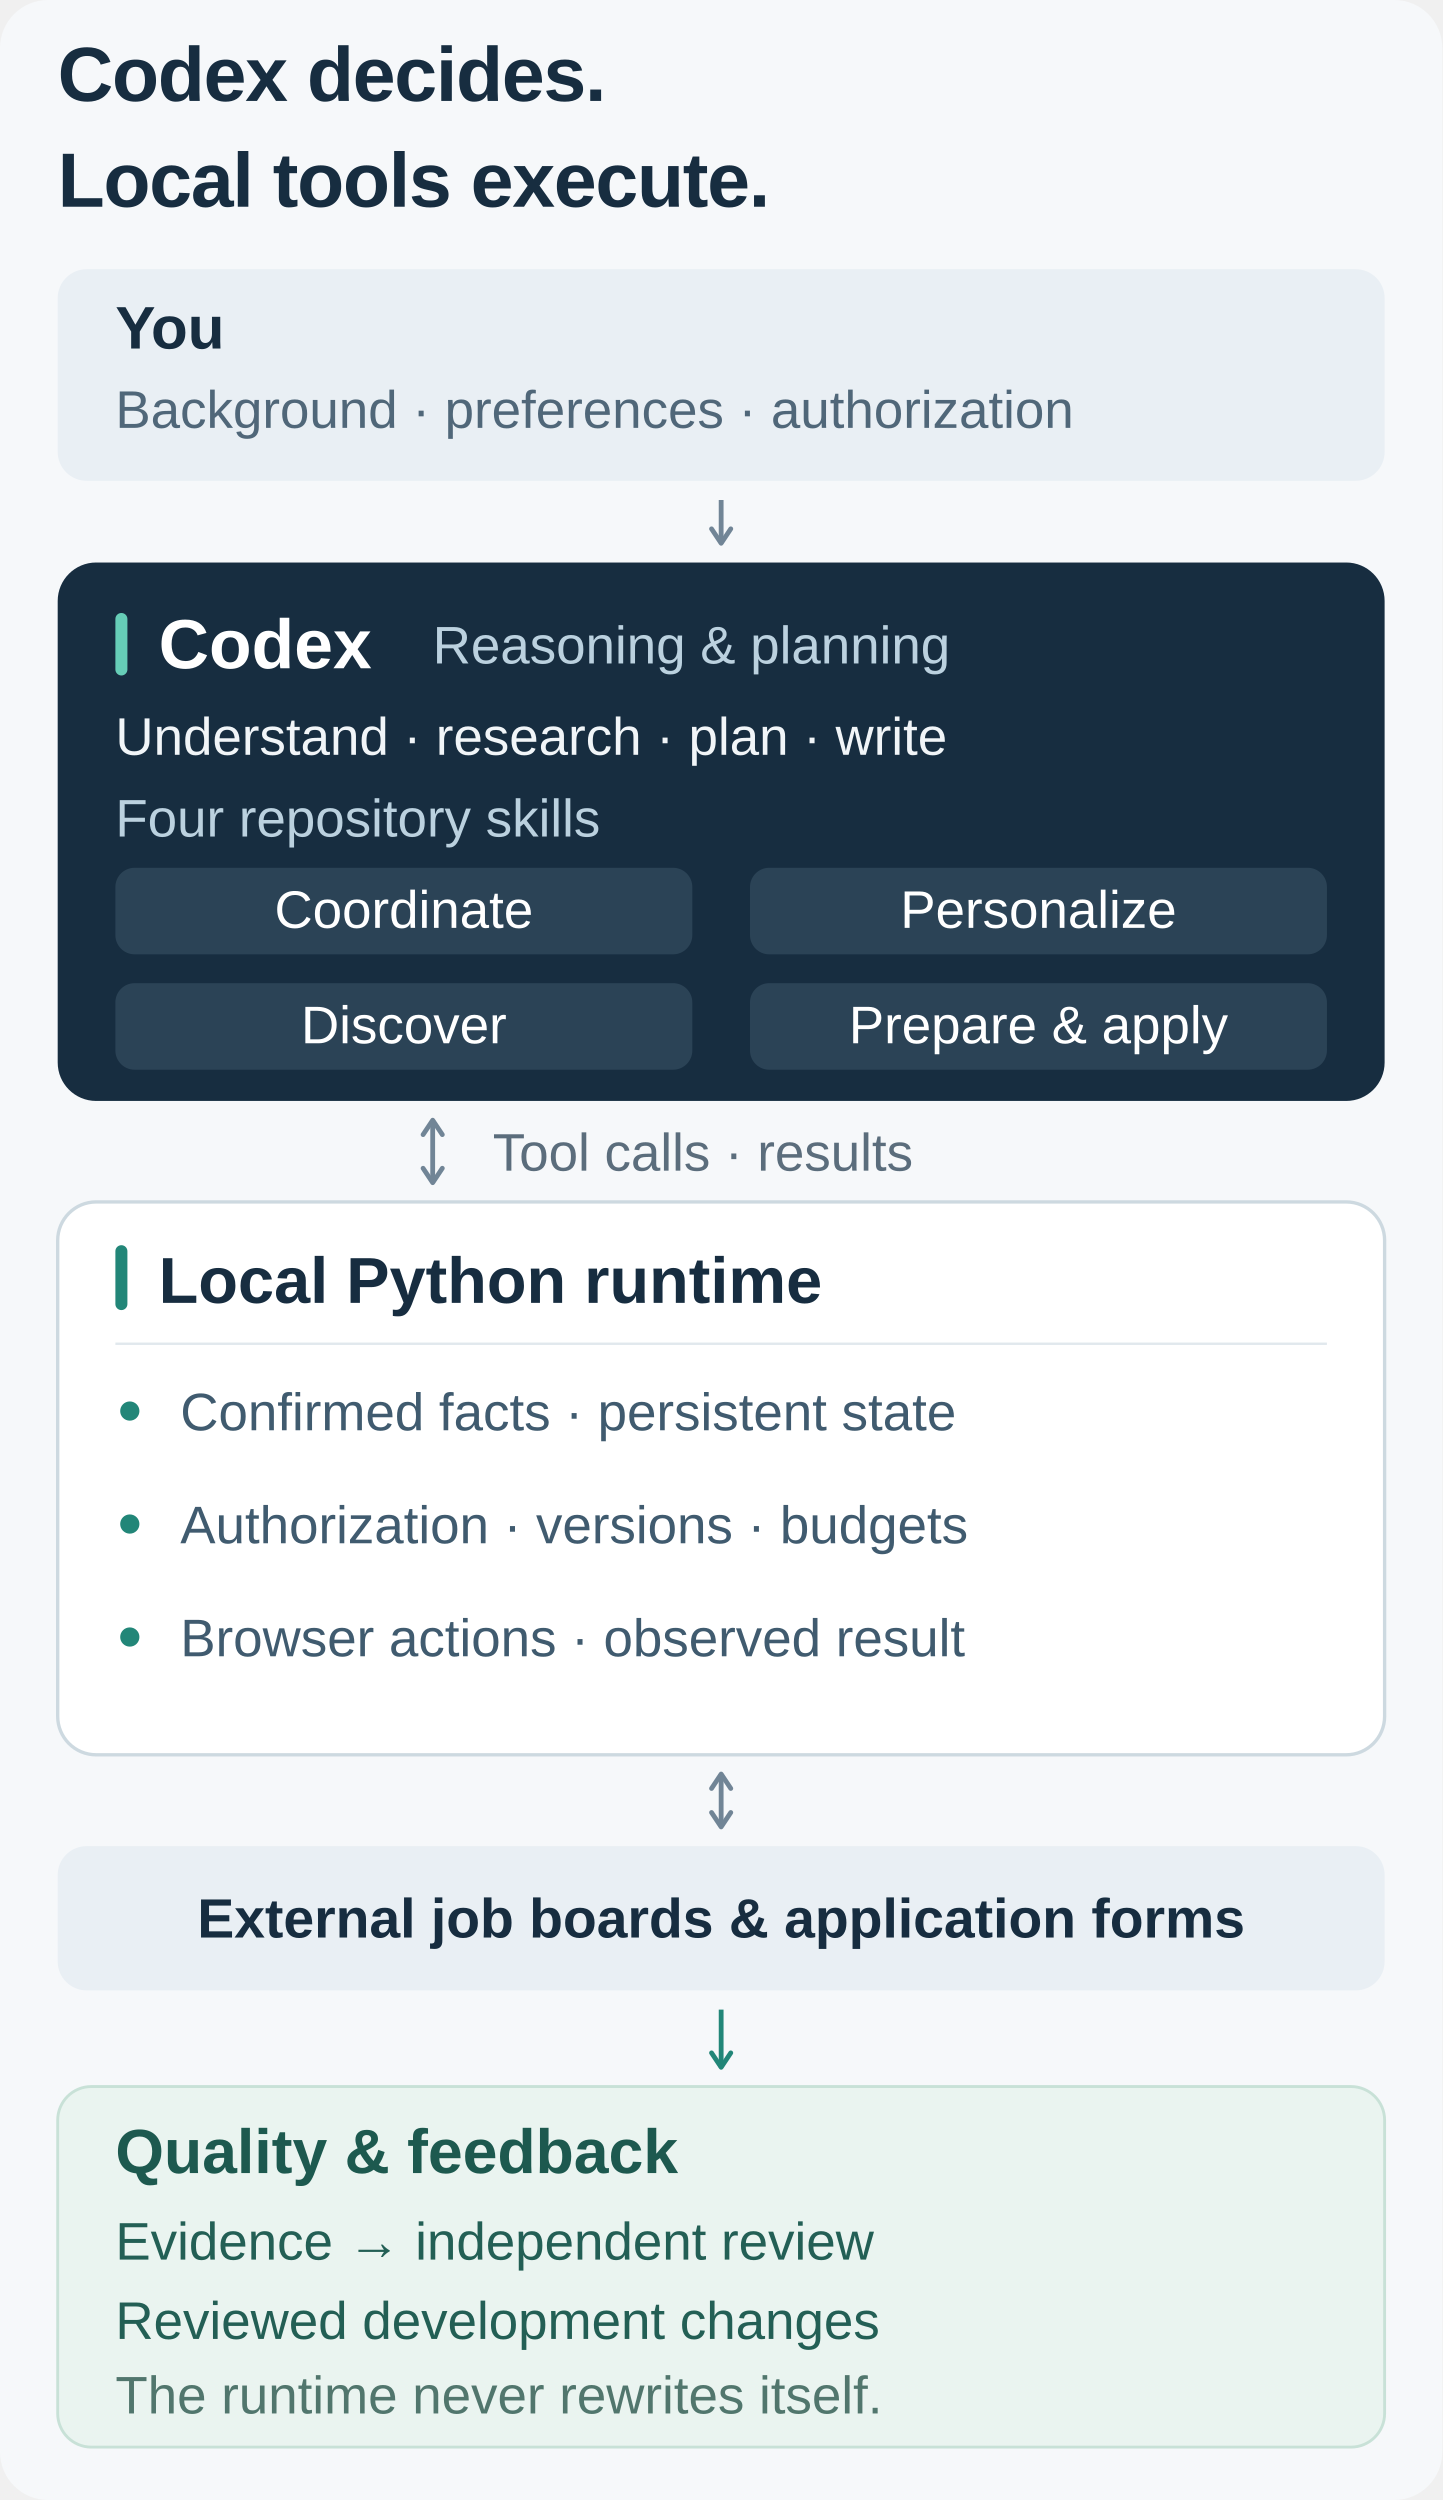
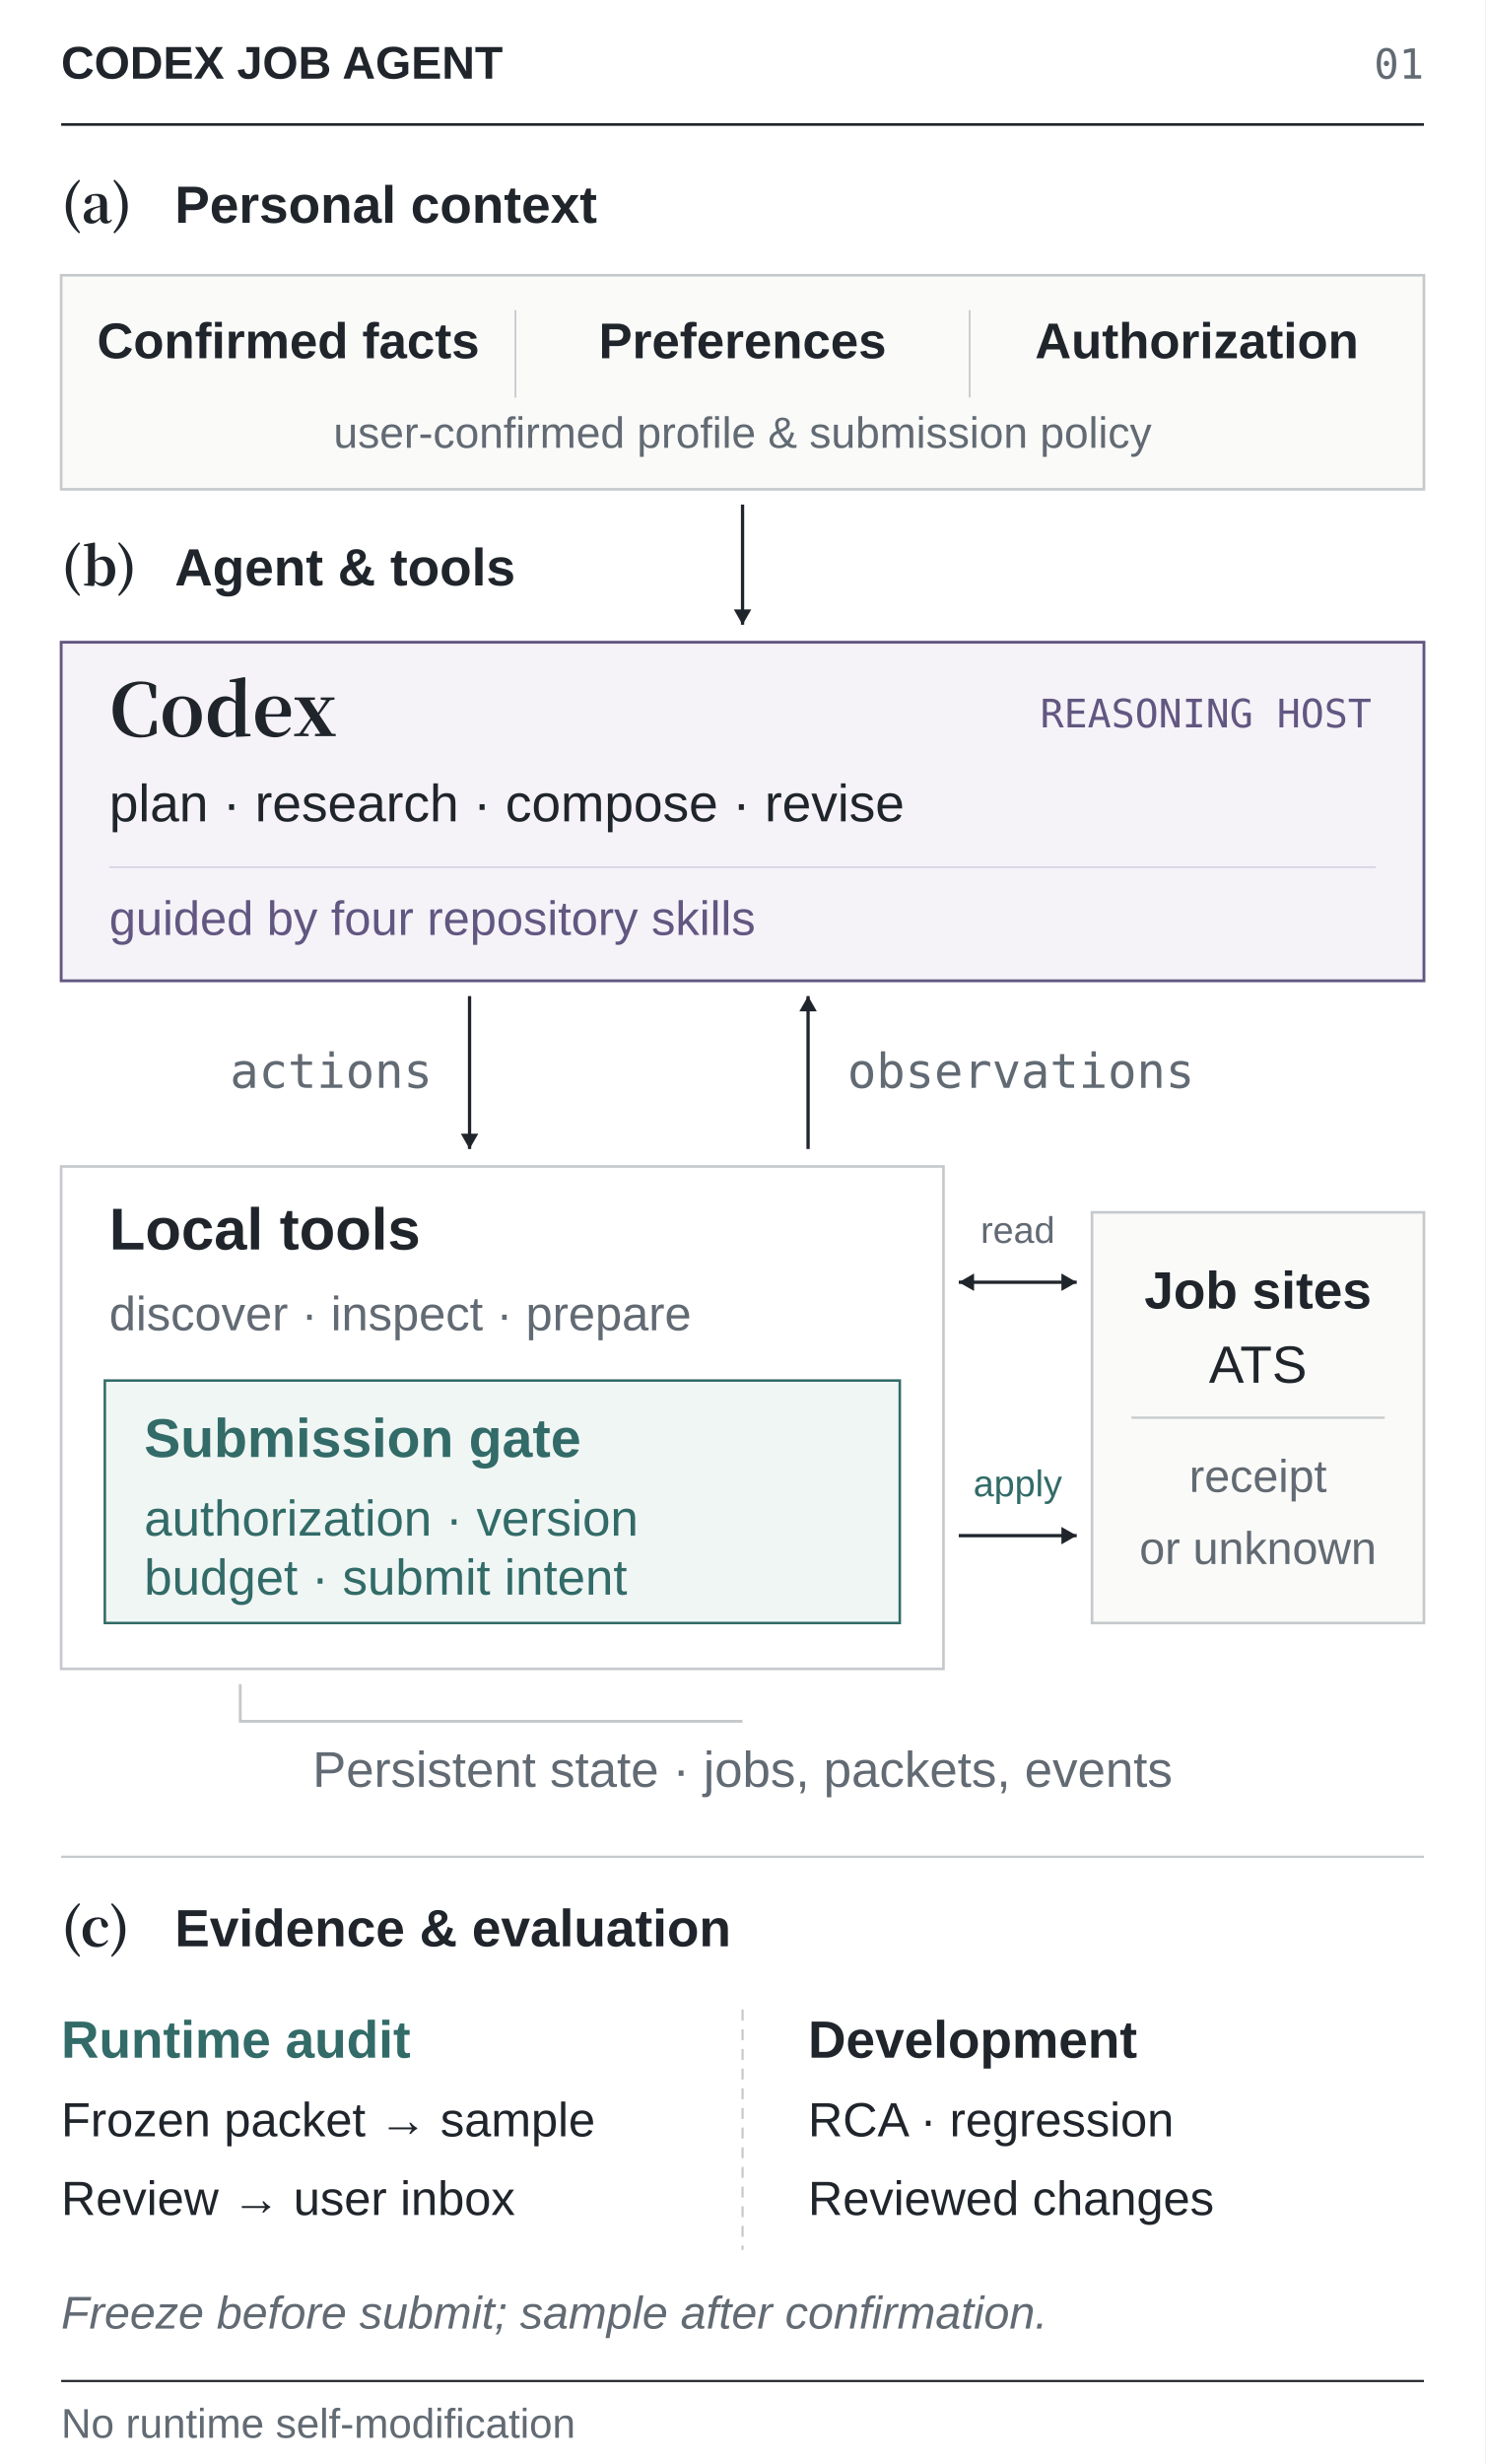
- <svg xmlns="http://www.w3.org/2000/svg" width="600" height="1040" viewBox="0 0 600 1040" role="img" aria-labelledby="title desc">
+ <svg xmlns="http://www.w3.org/2000/svg" width="680" height="1128" viewBox="0 0 680 1128" role="img" aria-labelledby="title desc">
  <defs>
-     <marker id="arrow" markerWidth="10" markerHeight="10" refX="8" refY="5" orient="auto-start-reverse" markerUnits="userSpaceOnUse">
-       <path d="M2 1 L8 5 L2 9" fill="none" stroke="#718596" stroke-width="2" stroke-linecap="round" stroke-linejoin="round" />
+     <marker id="arrow" markerWidth="8" markerHeight="8" refX="7" refY="4" orient="auto-start-reverse" markerUnits="userSpaceOnUse">
+       <path d="M0 0 L7 4 L0 8 Z" fill="#20252C" />
    </marker>
-     <marker id="teal-arrow" markerWidth="10" markerHeight="10" refX="8" refY="5" orient="auto" markerUnits="userSpaceOnUse">
-       <path d="M2 1 L8 5 L2 9" fill="none" stroke="#228678" stroke-width="2" stroke-linecap="round" stroke-linejoin="round" />
+     <marker id="audit" markerWidth="8" markerHeight="8" refX="7" refY="4" orient="auto-start-reverse" markerUnits="userSpaceOnUse">
+       <path d="M0 0 L7 4 L0 8 Z" fill="#326B68" />
    </marker>
  </defs>
-   <rect width="600" height="1040" rx="20" fill="#F6F8FA" />
-   <g font-family="Segoe UI, Arial, sans-serif" fill="#172D40">
-     <text x="24" y="42" font-size="32" font-weight="700" letter-spacing="-0.5">Codex decides.</text>
-     <text x="24" y="86" font-size="32" font-weight="700" letter-spacing="-0.5">Local tools execute.</text>
-     <rect x="24" y="112" width="552" height="88" rx="12" fill="#E9EFF4" />
-     <text x="48" y="145" font-size="25" font-weight="700">You</text>
-     <text x="48" y="178" font-size="22" fill="#506779">Background · preferences · authorization</text>
-     <path d="M300 208 V226" fill="none" stroke="#718596" stroke-width="2" marker-end="url(#arrow)" />
-     <rect x="24" y="234" width="552" height="224" rx="16" fill="#172D40" />
-     <rect x="48" y="255" width="5" height="26" rx="2.5" fill="#66CDB7" />
-     <text x="66" y="278" font-size="29" font-weight="700" fill="#FFFFFF">Codex</text>
-     <text x="180" y="276" font-size="22" fill="#BBD1DF">Reasoning &amp; planning</text>
-     <text x="48" y="314" font-size="22" fill="#F1F5F8">Understand · research · plan · write</text>
-     <text x="48" y="348" font-size="22" fill="#BBD1DF">Four repository skills</text>
-     <g fill="#2B4356">
-       <rect x="48" y="361" width="240" height="36" rx="8" />
-       <rect x="312" y="361" width="240" height="36" rx="8" />
-       <rect x="48" y="409" width="240" height="36" rx="8" />
-       <rect x="312" y="409" width="240" height="36" rx="8" />
-     </g>
-     <g font-size="22" fill="#FFFFFF" text-anchor="middle">
-       <text x="168" y="386">Coordinate</text>
-       <text x="432" y="386">Personalize</text>
-       <text x="168" y="434">Discover</text>
-       <text x="432" y="434">Prepare &amp; apply</text>
-     </g>
-     <path d="M180 466 V492" fill="none" stroke="#718596" stroke-width="2" marker-start="url(#arrow)" marker-end="url(#arrow)" />
-     <text x="205" y="487" font-size="22" fill="#5B6D7C">Tool calls · results</text>
-     <rect x="24" y="500" width="552" height="230" rx="16" fill="#FFFFFF" stroke="#CDD9E0" stroke-width="1.4" />
-     <rect x="48" y="518" width="5" height="27" rx="2.5" fill="#228678" />
-     <text x="66" y="542" font-size="27" font-weight="700">Local Python runtime</text>
-     <path d="M48 559 H552" stroke="#E1E8ED" />
-     <g fill="#228678">
-       <circle cx="54" cy="587" r="4" />
-       <circle cx="54" cy="634" r="4" />
-       <circle cx="54" cy="681" r="4" />
-     </g>
-     <g font-size="22" fill="#405B6F">
-       <text x="75" y="595">Confirmed facts · persistent state</text>
-       <text x="75" y="642">Authorization · versions · budgets</text>
-       <text x="75" y="689">Browser actions · observed result</text>
-     </g>
-     <path d="M300 738 V760" fill="none" stroke="#718596" stroke-width="2" marker-start="url(#arrow)" marker-end="url(#arrow)" />
-     <rect x="24" y="768" width="552" height="60" rx="12" fill="#E9EFF4" />
-     <text x="300" y="806" font-size="23" font-weight="600" text-anchor="middle">External job boards &amp; application forms</text>
-     <path d="M300 836 V860" fill="none" stroke="#228678" stroke-width="2" marker-end="url(#teal-arrow)" />
-     <rect x="24" y="868" width="552" height="150" rx="14" fill="#EAF4F0" stroke="#C8E1D7" stroke-width="1.2" />
-     <text x="48" y="904" font-size="26" font-weight="700" fill="#1D594F">Quality &amp; feedback</text>
-     <g font-size="22" fill="#235F55">
-       <text x="48" y="940">Evidence → independent review</text>
-       <text x="48" y="973">Reviewed development changes</text>
-     </g>
-     <text x="48" y="1004" font-size="22" fill="#51766D">The runtime never rewrites itself.</text>
-   </g>
+   <rect width="680" height="1128" fill="#FFFFFF" />
+   <style>text{font-family:Arial,"Microsoft YaHei","PingFang SC",sans-serif;fill:#20252C} .serif{font-family:Georgia,"Noto Serif CJK SC",SimSun,serif}.mono{font-family:"Cascadia Code",Consolas,"Microsoft YaHei",monospace}</style>
+   <text x="28" y="36" font-size="21" font-weight="700" text-anchor="start" style="fill:#20252C">CODEX JOB AGENT</text>
+   <text x="652" y="36" font-size="19" font-weight="400" text-anchor="end" style="fill:#626A73" class="mono">01</text>
+   <path d="M28 57 H652" fill="none" stroke="#20252C" stroke-width="1.2" />
+   <text x="28" y="102" font-size="24" font-weight="700" text-anchor="start" style="fill:#20252C" class="serif">(a)</text>
+   <text x="80" y="102" font-size="24" font-weight="600" text-anchor="start" style="fill:#20252C">Personal context</text>
+   <rect x="28" y="126" width="624" height="98" fill="#FAFAF8" stroke="#C5C9CC" stroke-width="1.2" />
+   <path d="M236 142 V182 M444 142 V182" fill="none" stroke="#C5C9CC" stroke-width="0.8" />
+   <text x="132" y="164" font-size="23" font-weight="600" text-anchor="middle" style="fill:#20252C">Confirmed facts</text>
+   <text x="340" y="164" font-size="23" font-weight="600" text-anchor="middle" style="fill:#20252C">Preferences</text>
+   <text x="548" y="164" font-size="23" font-weight="600" text-anchor="middle" style="fill:#20252C">Authorization</text>
+   <text x="340" y="205" font-size="20" font-weight="400" text-anchor="middle" style="fill:#626A73">user-confirmed profile &amp; submission policy</text>
+   <path d="M340 231 V286" fill="none" stroke="#20252C" stroke-width="1.5" marker-end="url(#arrow)" />
+   <text x="28" y="268" font-size="24" font-weight="700" text-anchor="start" style="fill:#20252C" class="serif">(b)</text>
+   <text x="80" y="268" font-size="24" font-weight="600" text-anchor="start" style="fill:#20252C">Agent &amp; tools</text>
+   <rect x="28" y="294" width="624" height="155" fill="#F5F3F8" stroke="#625781" stroke-width="1.3" />
+   <text x="50" y="337" font-size="33" font-weight="700" text-anchor="start" style="fill:#20252C" class="serif">Codex</text>
+   <text x="628" y="333" font-size="18" font-weight="400" text-anchor="end" style="fill:#625781" class="mono">REASONING HOST</text>
+   <text x="50" y="376" font-size="24" font-weight="400" text-anchor="start" style="fill:#20252C">plan · research · compose · revise</text>
+   <path d="M50 397 H630" fill="none" stroke="#D8D2E3" stroke-width="0.8" />
+   <text x="50" y="428" font-size="22" font-weight="400" text-anchor="start" style="fill:#625781">guided by four repository skills</text>
+   <path d="M215 456 V526" fill="none" stroke="#20252C" stroke-width="1.5" marker-end="url(#arrow)" />
+   <text x="198" y="498" font-size="22" font-weight="400" text-anchor="end" style="fill:#626A73" class="mono">actions</text>
+   <path d="M370 526 V456" fill="none" stroke="#20252C" stroke-width="1.5" marker-end="url(#arrow)" />
+   <text x="388" y="498" font-size="22" font-weight="400" text-anchor="start" style="fill:#626A73" class="mono">observations</text>
+   <rect x="28" y="534" width="404" height="230" fill="#FFFFFF" stroke="#C5C9CC" stroke-width="1.2" />
+   <text x="50" y="572" font-size="27" font-weight="600" text-anchor="start" style="fill:#20252C">Local tools</text>
+   <text x="50" y="609" font-size="22" font-weight="400" text-anchor="start" style="fill:#626A73">discover · inspect · prepare</text>
+   <rect x="48" y="632" width="364" height="111" fill="#F0F6F4" stroke="#326B68" stroke-width="1.15" />
+   <text x="66" y="667" font-size="25" font-weight="600" text-anchor="start" style="fill:#326B68">Submission gate</text>
+   <text x="66" y="703" font-size="23" font-weight="400" text-anchor="start" style="fill:#326B68">authorization · version</text>
+   <text x="66" y="730" font-size="23" font-weight="400" text-anchor="start" style="fill:#326B68">budget · submit intent</text>
+   <rect x="500" y="555" width="152" height="188" fill="#FAFAF8" stroke="#C5C9CC" stroke-width="1.2" />
+   <text x="576" y="599" font-size="24" font-weight="600" text-anchor="middle" style="fill:#20252C">Job sites</text>
+   <text x="576" y="633" font-size="24" font-weight="400" text-anchor="middle" style="fill:#20252C">ATS</text>
+   <path d="M518 649 H634" fill="none" stroke="#C5C9CC" stroke-width="1" />
+   <text x="576" y="683" font-size="21" font-weight="400" text-anchor="middle" style="fill:#626A73">receipt</text>
+   <text x="576" y="716" font-size="21" font-weight="400" text-anchor="middle" style="fill:#626A73">or unknown</text>
+   <path d="M439 587 H493" fill="none" stroke="#20252C" stroke-width="1.5" marker-end="url(#arrow)" marker-start="url(#arrow)" />
+   <text x="466" y="569" font-size="17" font-weight="400" text-anchor="middle" style="fill:#626A73">read</text>
+   <path d="M439 703 H493" fill="none" stroke="#20252C" stroke-width="1.5" marker-end="url(#arrow)" />
+   <text x="466" y="685" font-size="17" font-weight="400" text-anchor="middle" style="fill:#326B68">apply</text>
+   <path d="M110 771 V788 H340" fill="none" stroke="#C5C9CC" stroke-width="1.3" />
+   <text x="340" y="818" font-size="23" font-weight="400" text-anchor="middle" style="fill:#626A73">Persistent state · jobs, packets, events</text>
+   <path d="M28 850 H652" fill="none" stroke="#C5C9CC" stroke-width="1" />
+   <text x="28" y="891" font-size="24" font-weight="700" text-anchor="start" style="fill:#20252C" class="serif">(c)</text>
+   <text x="80" y="891" font-size="24" font-weight="600" text-anchor="start" style="fill:#20252C">Evidence &amp; evaluation</text>
+   <path d="M340 920 V1030" fill="none" stroke="#C5C9CC" stroke-width="1" stroke-dasharray="5 4" />
+   <text x="28" y="942" font-size="24" font-weight="600" text-anchor="start" style="fill:#326B68">Runtime audit</text>
+   <text x="28" y="978" font-size="22" font-weight="400" text-anchor="start" style="fill:#20252C">Frozen packet → sample</text>
+   <text x="28" y="1014" font-size="22" font-weight="400" text-anchor="start" style="fill:#20252C">Review → user inbox</text>
+   <text x="370" y="942" font-size="24" font-weight="600" text-anchor="start" style="fill:#20252C">Development</text>
+   <text x="370" y="978" font-size="22" font-weight="400" text-anchor="start" style="fill:#20252C">RCA · regression</text>
+   <text x="370" y="1014" font-size="22" font-weight="400" text-anchor="start" style="fill:#20252C">Reviewed changes</text>
+   <text x="28" y="1066" font-size="21" font-weight="400" text-anchor="start" style="fill:#626A73" font-style="italic">Freeze before submit; sample after confirmation.</text>
+   <path d="M28 1090 H652" fill="none" stroke="#20252C" stroke-width="1" />
+   <text x="28" y="1116" font-size="19" font-weight="400" text-anchor="start" style="fill:#626A73">No runtime self-modification</text>
</svg>
